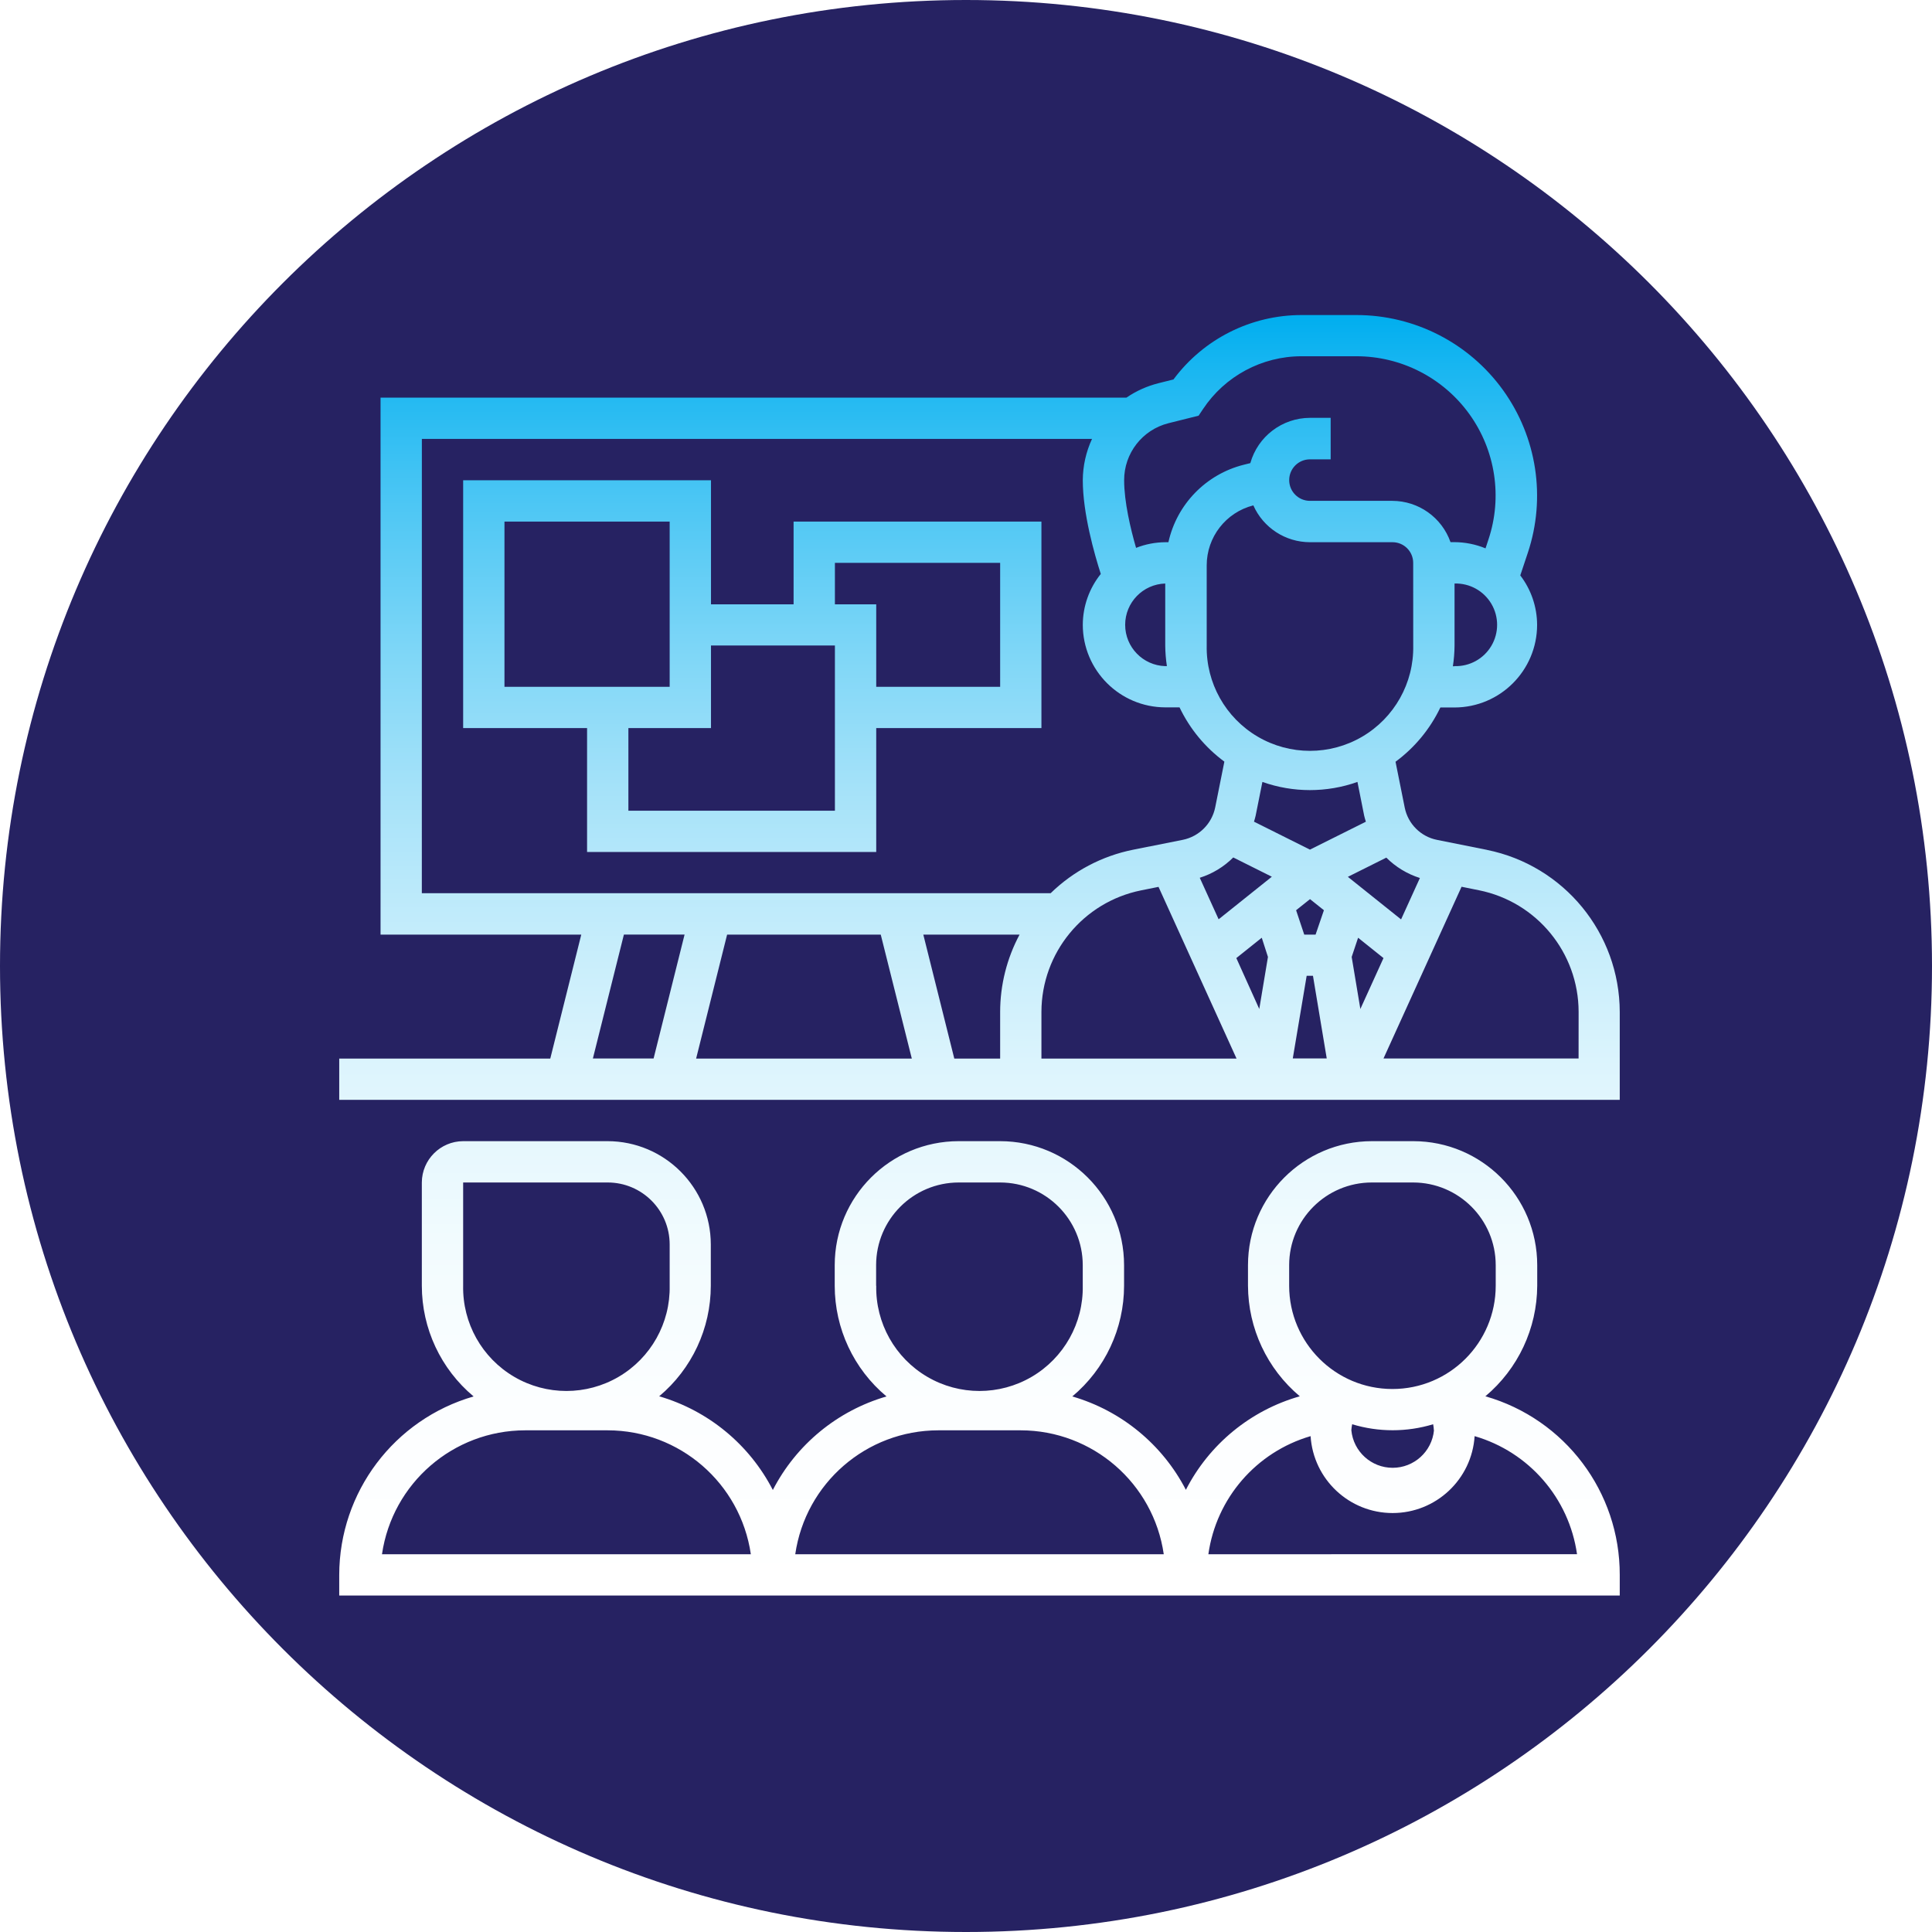
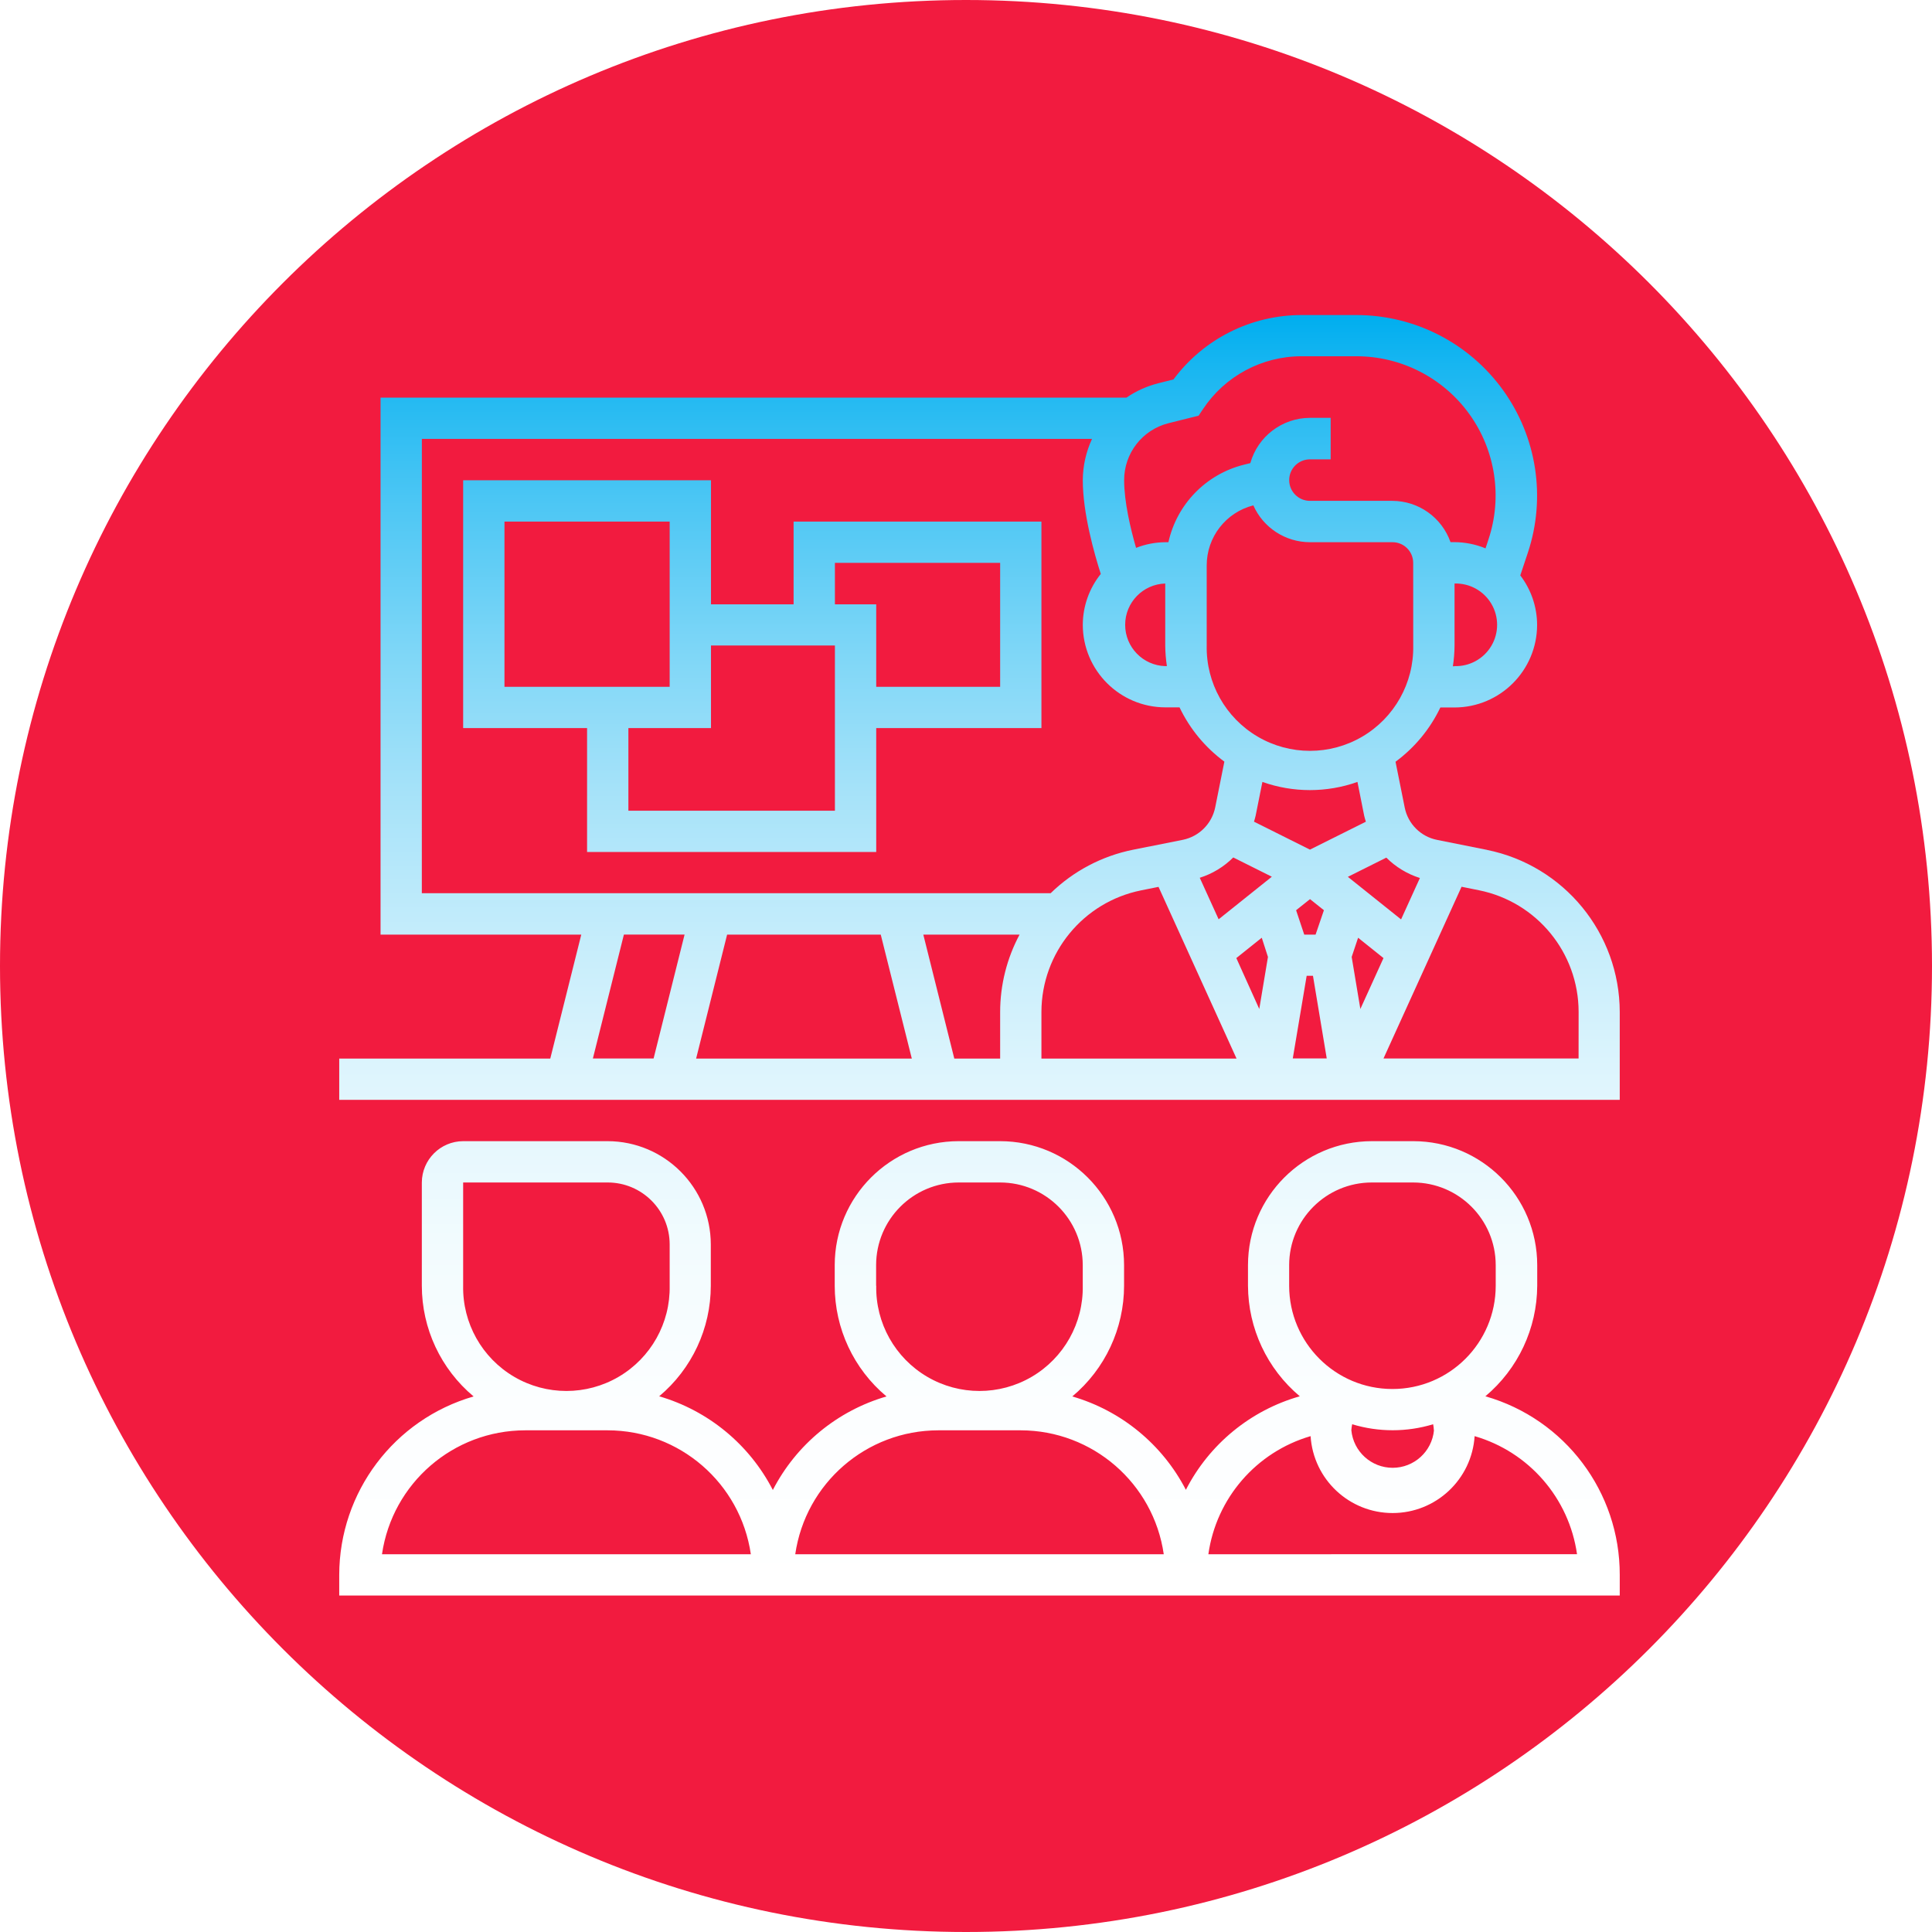
<svg xmlns="http://www.w3.org/2000/svg" id="Capa_1" data-name="Capa 1" viewBox="0 0 512 512">
  <defs>
-     <style>.cls-1{fill:#262262;}.cls-2{fill:url(#linear-gradient);}</style>
+     <style>.cls-1{fill:#F21B3F;}.cls-2{fill:url(#linear-gradient);}</style>
    <linearGradient id="linear-gradient" x1="38.74" y1="441.29" x2="38.74" y2="483.71" gradientTransform="matrix(8, 0, 0, -8, -50, 3956)" gradientUnits="userSpaceOnUse">
      <stop offset="0" stop-color="#fff" />
      <stop offset="0.15" stop-color="#fcfeff" />
      <stop offset="0.28" stop-color="#f1fbfe" />
      <stop offset="0.4" stop-color="#dff5fd" />
      <stop offset="0.51" stop-color="#c6edfb" />
      <stop offset="0.63" stop-color="#a5e2f9" />
      <stop offset="0.74" stop-color="#7dd6f7" />
      <stop offset="0.85" stop-color="#4ec7f4" />
      <stop offset="0.96" stop-color="#18b6f1" />
      <stop offset="1" stop-color="#00aeef" />
    </linearGradient>
  </defs>
  <circle class="cls-1" cx="256" cy="256" r="256" />
  <path class="cls-2" d="M394.41,228.06l-13.2-2.64a10.91,10.91,0,0,1-8.59-8.59l-2.43-12.12a38.43,38.43,0,0,0,11.88-14.38h3.75a21.92,21.92,0,0,0,21.89-21.9,21.64,21.64,0,0,0-4.46-13.1l2-6a47.87,47.87,0,0,0-45.41-63H345.34a42.25,42.25,0,0,0-34,17.07l-4,1a26.47,26.47,0,0,0-8.47,3.82H101.21V250.53H154.4l-8.21,32.84H90.26v10.94H429.61V271a43.9,43.9,0,0,0-35.2-42.93ZM233.77,250.53,242,283.37H184.84l8.21-32.84Zm11.28,0h25.5A43.53,43.53,0,0,0,265.41,271v12.38H253.26ZM276.35,271a32.92,32.92,0,0,1,26.4-32.2l4.63-.93,20.68,45.51H276.35Zm50.87-40.91,10.19,5.09-14.1,11.28-5-11a21.8,21.8,0,0,0,8.9-5.41ZM349,250.53h-3l-2.16-6.47,3.69-2.94,3.68,2.94Zm-12.62,5.91-2.3,13.79L328,256.74l6.74-5.39Zm10.26,5h1.67l3.65,21.9h-9Zm11.93-5,1.7-5.09,6.73,5.39-6.13,13.49Zm18.09-20.95-5,11-14.1-11.28,10.19-5.09a22,22,0,0,0,8.9,5.4ZM361.88,219c.11.55.3,1.07.45,1.6L347.51,228l-14.83-7.41c.15-.53.33-1.05.44-1.6l1.79-8.93a37.72,37.72,0,0,0,25.19,0Zm13-45.07a27.37,27.37,0,1,1-54.73,0V152.68a16.4,16.4,0,0,1,12.36-15.91,16.42,16.42,0,0,0,15,9.76H369.4a5.48,5.48,0,0,1,5.47,5.48Zm10.95,5.47h-.44a38,38,0,0,0,.44-5.47V157.48a10.95,10.95,0,1,1,0,21.89ZM310,115l8-2,1.17-1.75a31.35,31.35,0,0,1,26.13-14h14.51a36.89,36.89,0,0,1,35,48.58l-.77,2.33a22,22,0,0,0-8.28-1.65h-1a16.38,16.38,0,0,0-15.41-10.94H347.51a5.48,5.48,0,1,1,0-11H353v-11h-5.47a16.47,16.47,0,0,0-15.82,12l-1.77.44A27.26,27.26,0,0,0,310,146.53h-.79a21.63,21.63,0,0,0-7.78,1.5c-1.45-5-3.16-12.2-3.16-17.92A15.53,15.53,0,0,1,310,115Zm-.84,42.46V173.9a38,38,0,0,0,.44,5.47h-.44a10.95,10.95,0,0,1,0-21.89Zm-197-38.31h177.6a26.34,26.34,0,0,0-2.45,10.94c0,8.8,3.09,19.64,4.77,24.85a21.64,21.64,0,0,0-4.77,13.47,21.92,21.92,0,0,0,21.89,21.89h3.75a38.52,38.52,0,0,0,11.88,14.38l-2.43,12.13a11,11,0,0,1-8.58,8.59l-13.2,2.63a43.63,43.63,0,0,0-21.83,11.52H112.15Zm53.54,131.36h16.08l-8.21,32.84H157.48Zm253,32.84H367l20.69-45.51,4.62.93a32.92,32.92,0,0,1,26.4,32.2ZM276.35,141.06H210.67V163H188.78V130.11H123.1v65.68h32.84v32.84h76.63V195.79h43.78Zm-142.3,0h43.78v43.79H134.05Zm87.57,76.63H166.89v-21.9h21.89V173.9h32.84Zm43.79-32.84H232.57V163H221.62V152h43.79ZM394,372.87a38.46,38.46,0,0,0,13.74-29.3V338.1a32.87,32.87,0,0,0-32.84-32.84H363.93a32.87,32.87,0,0,0-32.84,32.84v5.47a38.45,38.45,0,0,0,13.73,29.3,49,49,0,0,0-30.19,24.79,49.43,49.43,0,0,0-30.1-24.75,38.27,38.27,0,0,0,13.72-29.34V338.1a32.87,32.87,0,0,0-32.84-32.84h-11a32.87,32.87,0,0,0-32.84,32.84v5.47a38.24,38.24,0,0,0,13.72,29.34,49.41,49.41,0,0,0-30.12,24.79,49.48,49.48,0,0,0-30.12-24.83,38.23,38.23,0,0,0,13.68-29.3V332.63a27.4,27.4,0,0,0-27.37-27.37H123.1a11,11,0,0,0-10.95,10.95v27.36a38.24,38.24,0,0,0,13.72,29.34A49.3,49.3,0,0,0,90.26,420.2v5.47H429.61V420.2A49.11,49.11,0,0,0,394,372.87Zm-13.62,9a11,11,0,0,1-21.9,0,10.49,10.49,0,0,1,.22-1.59,37,37,0,0,0,21.46,0A10.49,10.49,0,0,1,380.35,381.89ZM342,343.57V338.1a21.92,21.92,0,0,1,21.9-21.89h10.94a21.92,21.92,0,0,1,21.9,21.89v5.47a27.37,27.37,0,0,1-54.74,0Zm-109.46,0V338.1a21.92,21.92,0,0,1,21.89-21.89h11A21.92,21.92,0,0,1,287.3,338.1v5.47a27.37,27.37,0,1,1-54.73,0ZM249,381.89h21.89a38.35,38.35,0,0,1,37.88,32.84H211.11A38.34,38.34,0,0,1,249,381.89ZM123.1,343.57V316.21h38.31a16.43,16.43,0,0,1,16.42,16.42v10.94a27.37,27.37,0,1,1-54.73,0Zm-21.51,71.16a38.38,38.38,0,0,1,37.93-32.84h21.89a38.38,38.38,0,0,1,37.93,32.84Zm219,0a38.16,38.16,0,0,1,27.09-31.3,21.78,21.78,0,0,0,43.47,0,38.19,38.19,0,0,1,27.14,31.29Z" transform="translate(-0.36 -2.84)" />
</svg>
